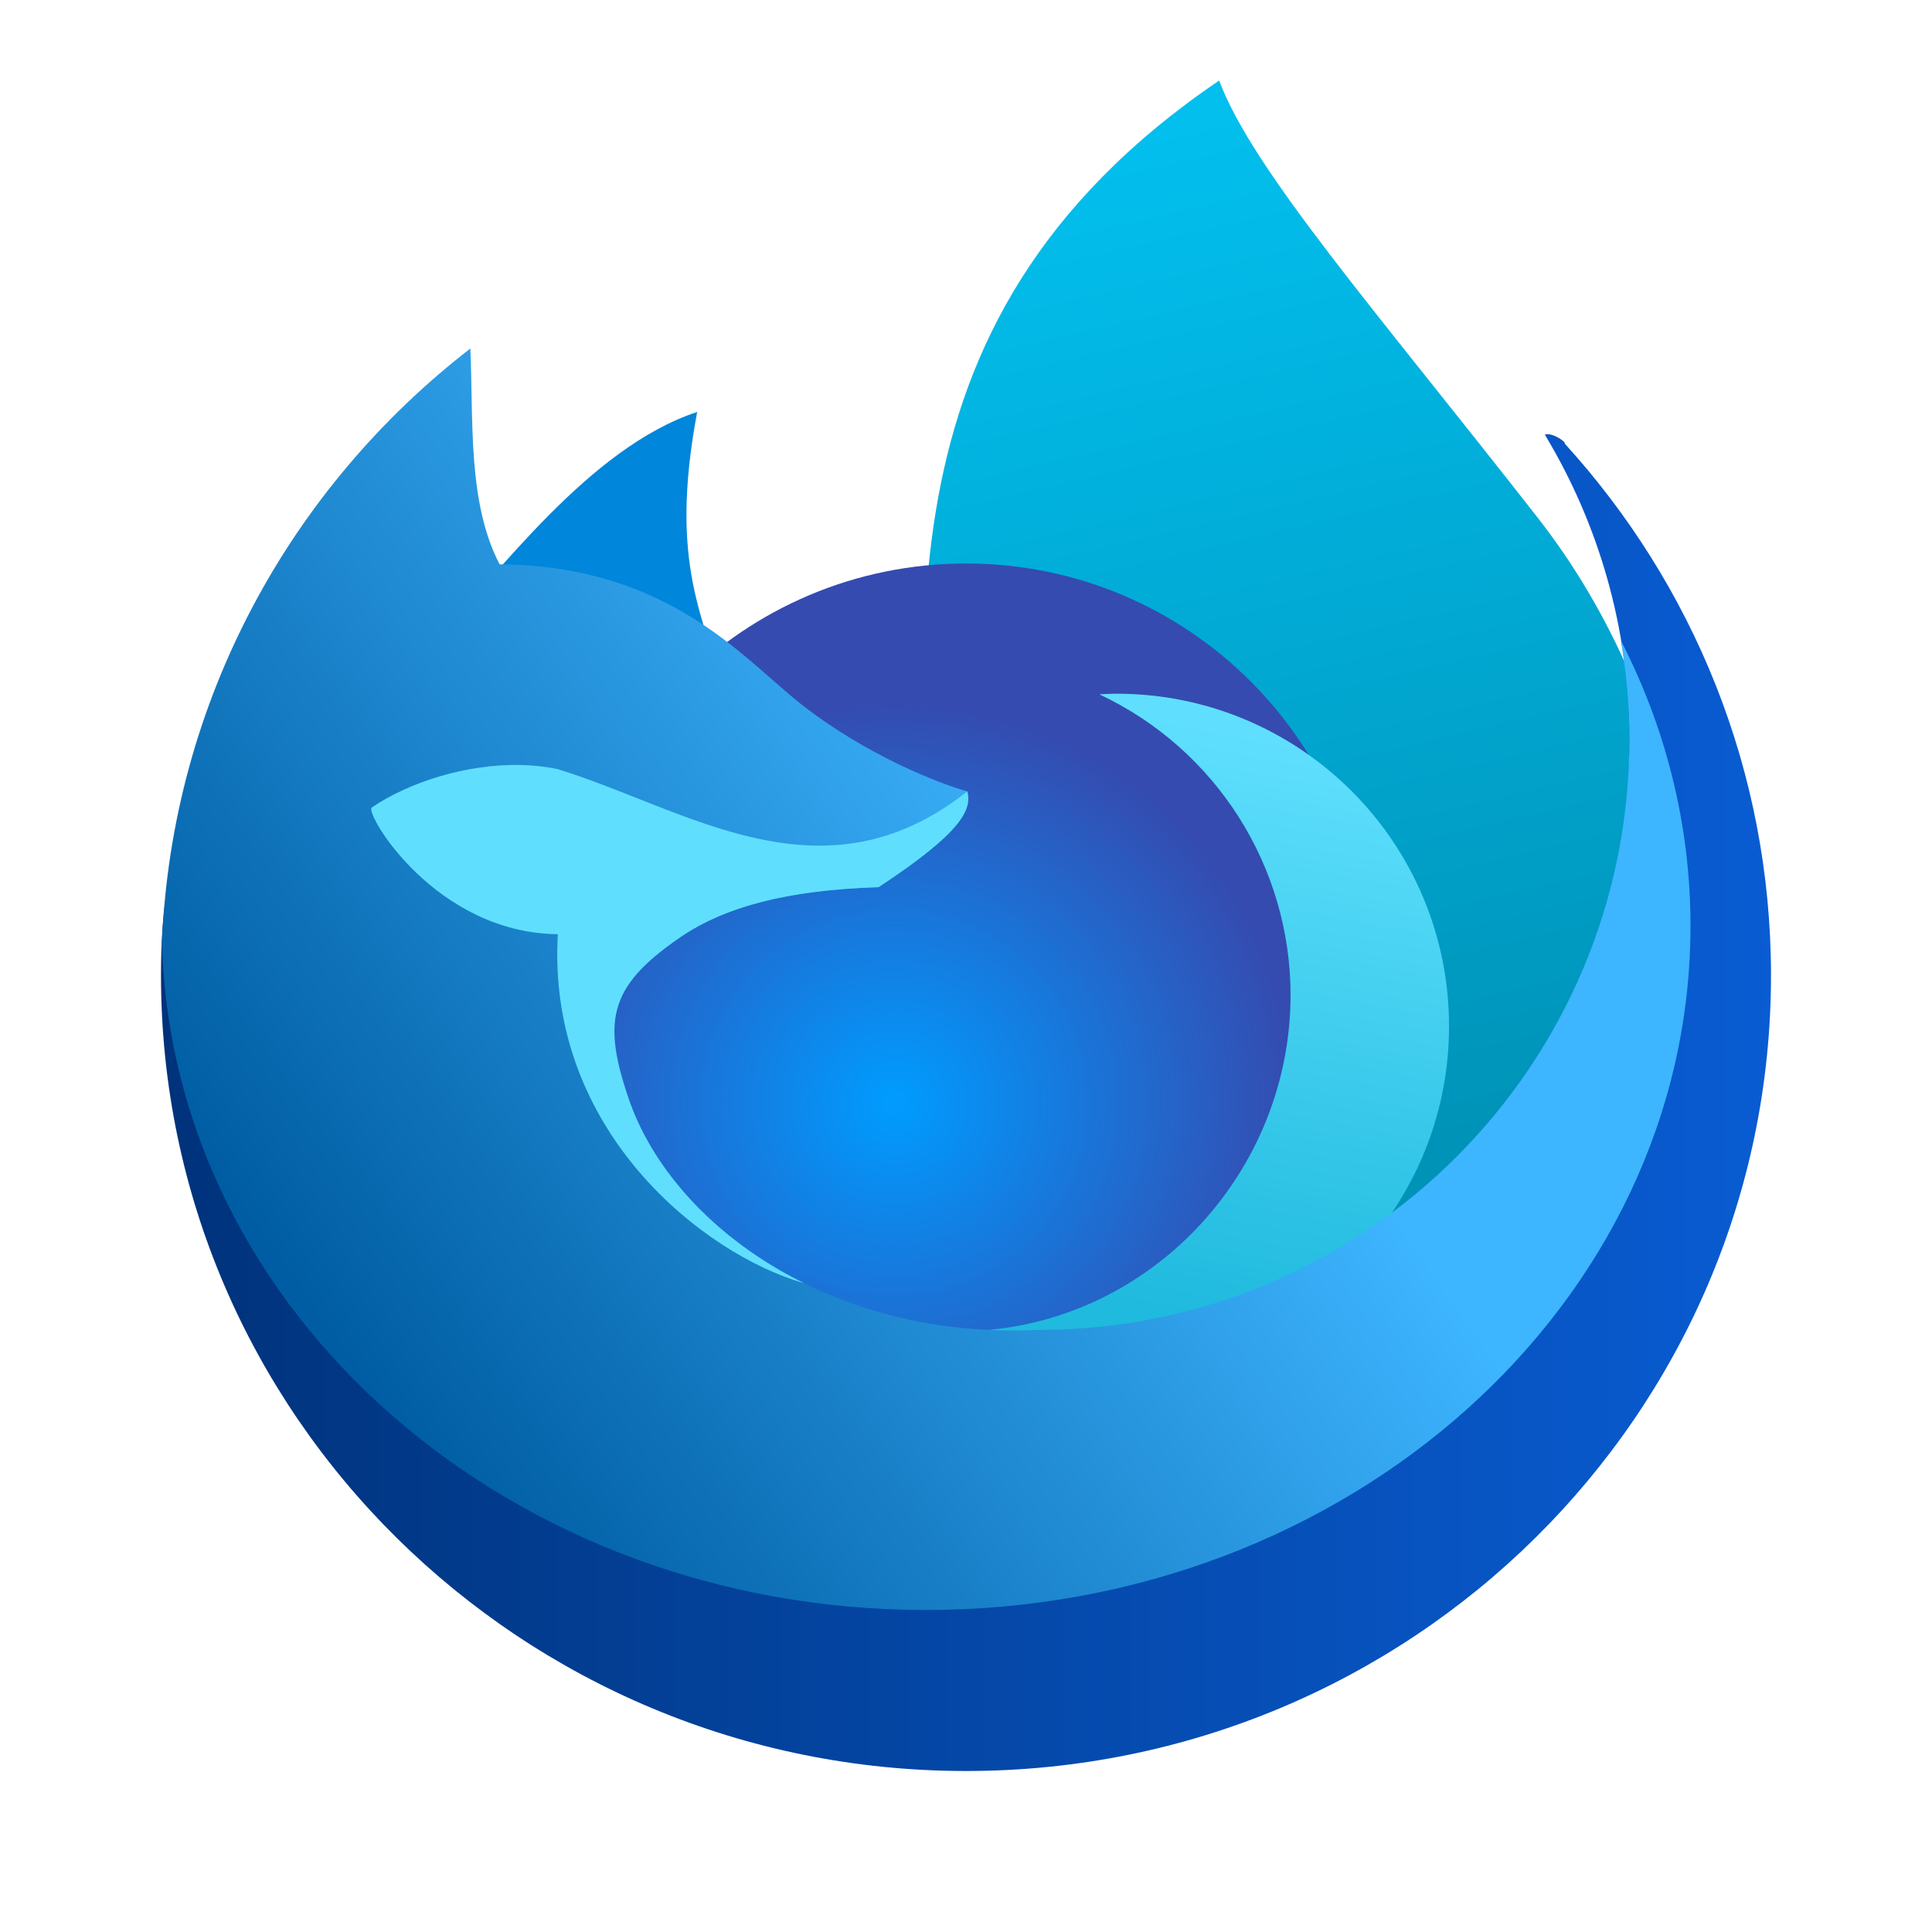
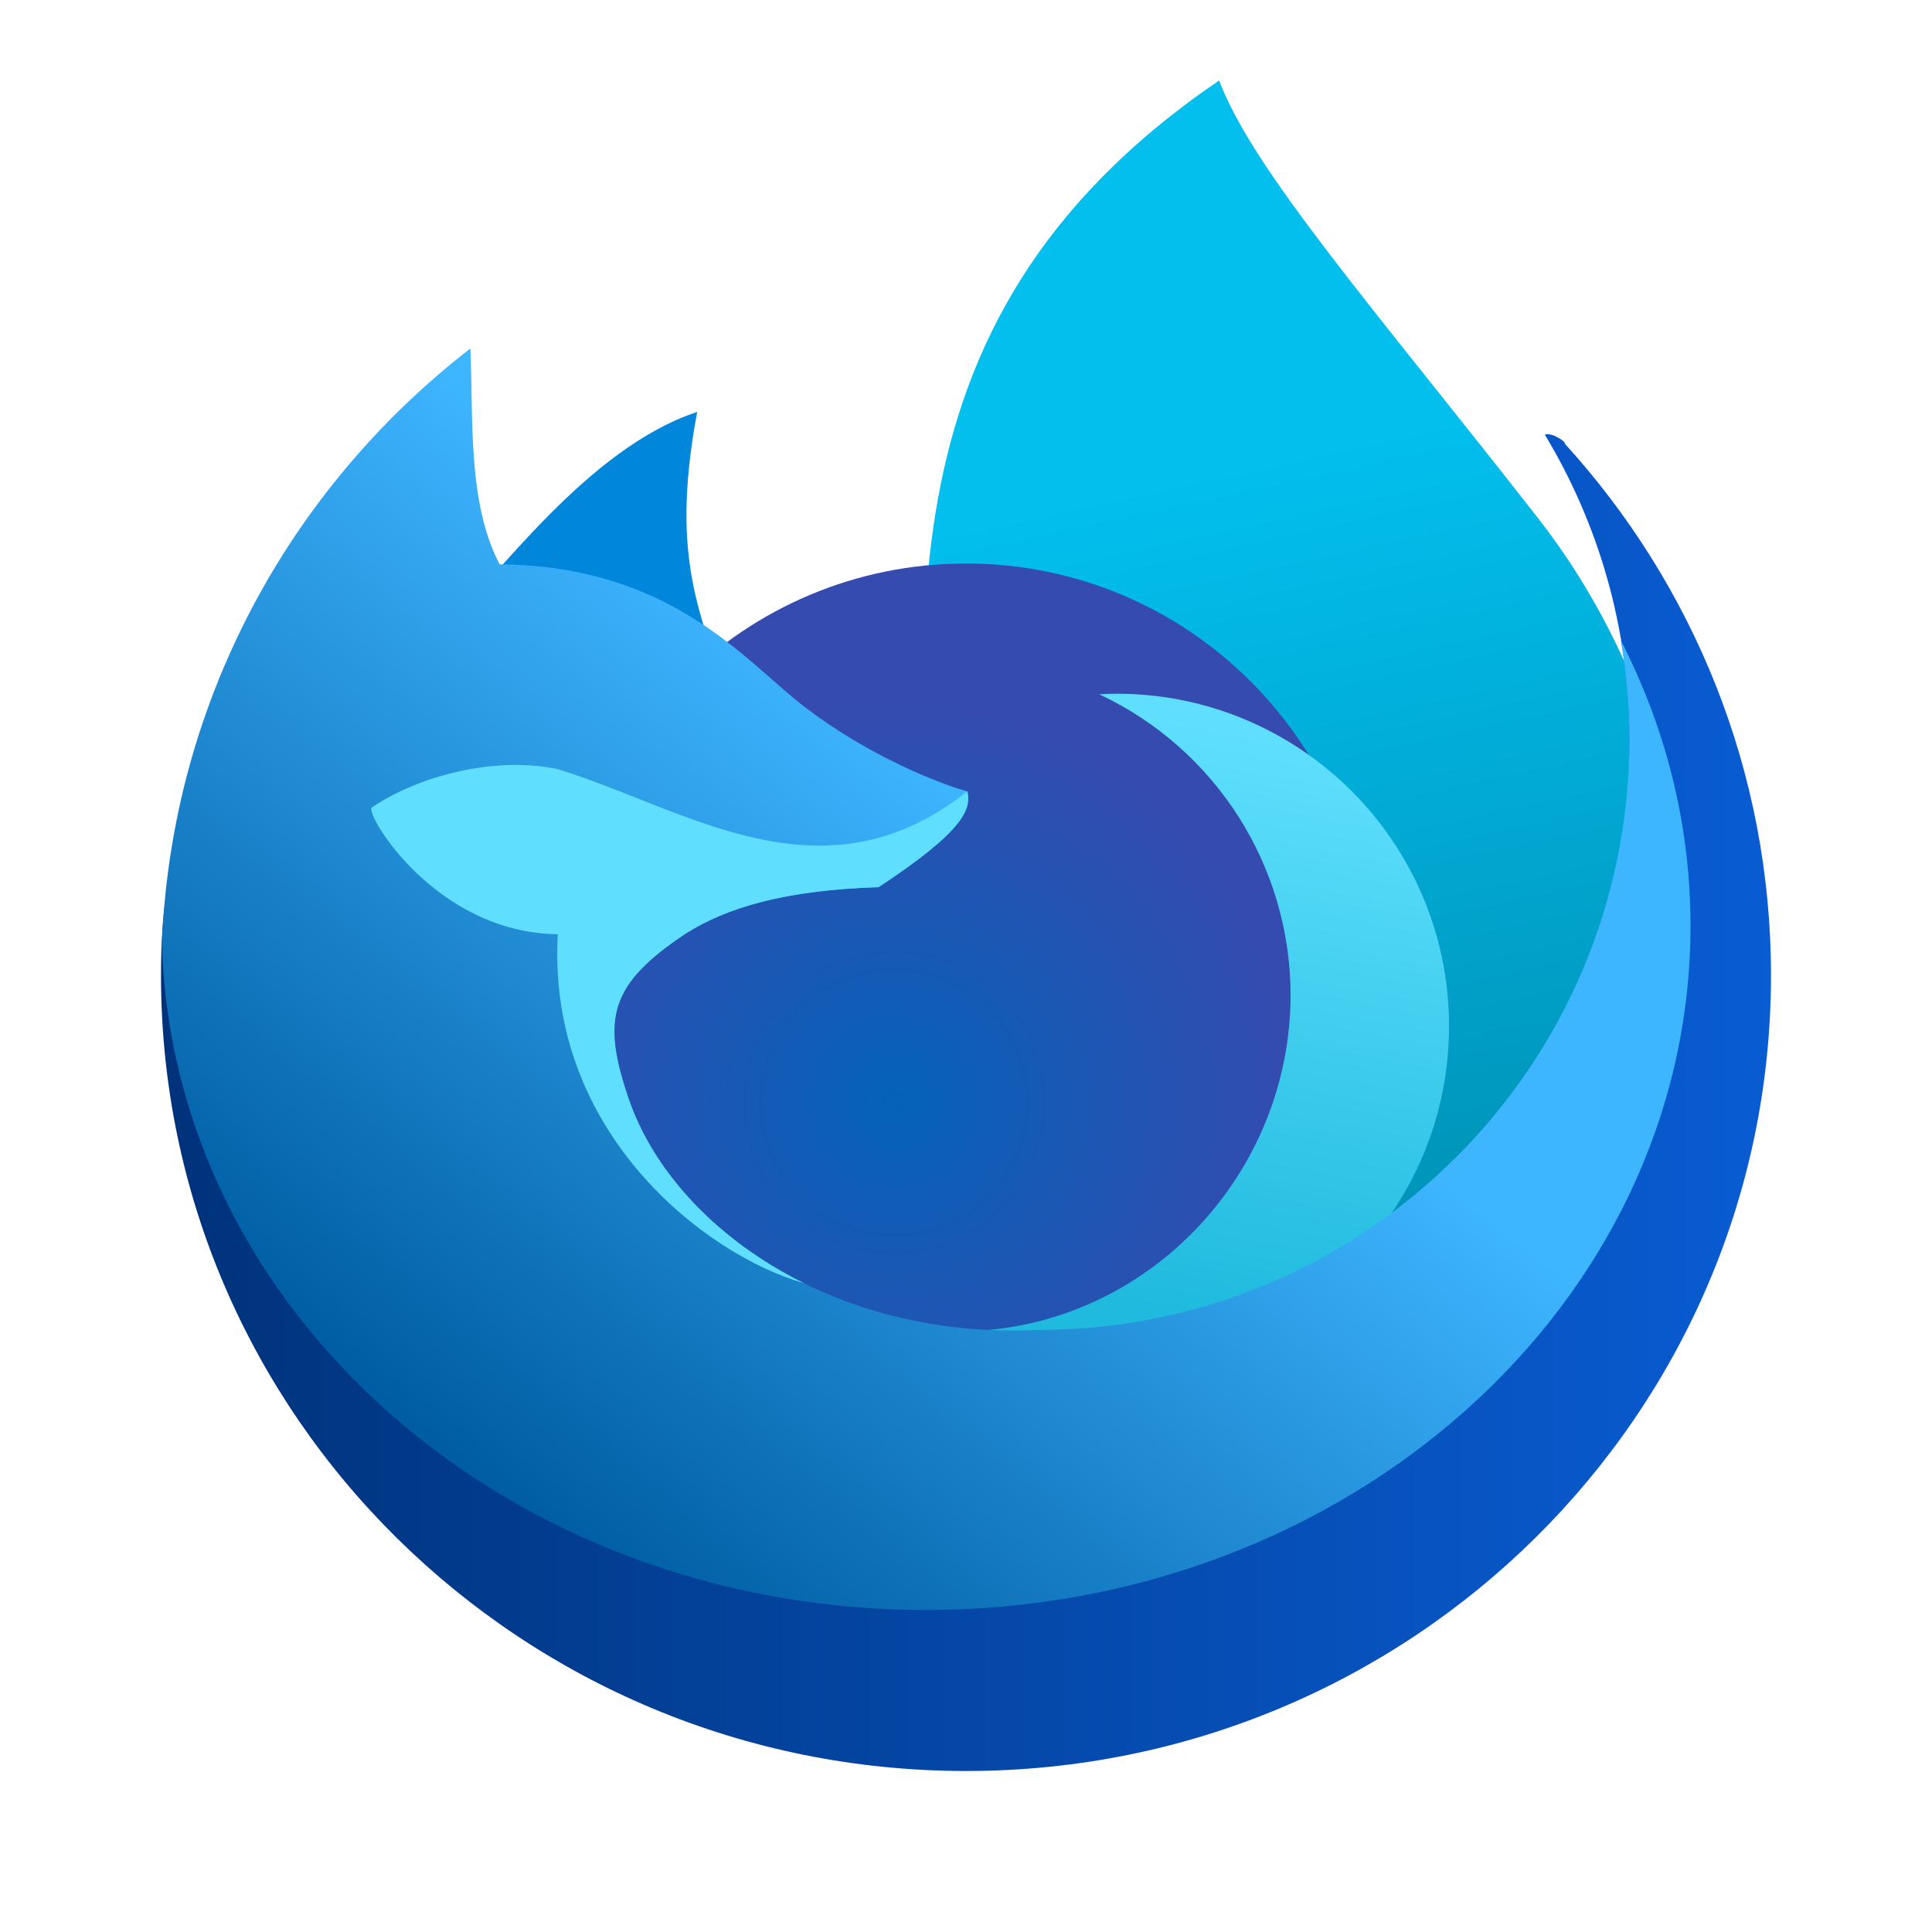
<svg xmlns="http://www.w3.org/2000/svg" style="clip-rule:evenodd;fill-rule:evenodd;stroke-linejoin:round;stroke-miterlimit:2" version="1.1" viewBox="0 0 48 48">
  <path d="m30.289 2c0.844 2.246 3.895 5.714 7.919 10.868 3.408 4.365 3.799 9.235 5.059 13.613l-9.47 8.151-10.697-10.981c-0.048-7.3-1.8-15.541 7.189-21.651z" style="fill-rule:nonzero;fill:url(#_Linear1)" />
  <path d="m10.956 15.714c1.39-1.379 3.658-4.589 6.365-5.479-0.727 3.877 0.216 5.109 0.685 7.09l-4.351-1.128-2.699-0.483z" style="fill-rule:nonzero;fill:#0086da" />
  <circle cx="24" cy="24" r="10" style="fill:url(#_Radial2)" />
  <path d="m27.739 17.235c-0.142 1e-3 -0.285 6e-3 -0.427 0.015 2.897 1.359 4.748 4.269 4.752 7.468-2e-3 4.396-3.446 8.121-7.836 8.348 1.098 0.519 2.296 0.69 3.511 0.693 4.563 0 8.262-3.699 8.262-8.262s-3.699-8.262-8.262-8.262z" style="fill-rule:nonzero;fill:url(#_Linear3)" />
  <path id="ellipse841" d="m11.384 16.907c-4.679 3.618-7.384 1.001-7.384 7.327 0 10.916 8.954 19.766 20 19.766s20-8.85 20-19.766c0-5.083-1.941-9.717-5.13-13.219 0.071-3e-3 -0.298-0.287-0.489-0.216 1.333 2.21 2.101 4.8 2.101 7.569 0 8.103-4.507 16.131-12.611 16.131-5.205 0.253-12.138-3.074-13.205-6.188-0.689-2.009-0.515-4.265 1.358-5.514 1.018-0.646 2.501-1.284 4.848-1.359 2.144-1.41 1.101-1.249 0.998-1.676-0.666-0.182-1.849-0.434-3.481-1.718-1.445-1.138-2.117-1.57-6.33-1.609-0.796-1.533-0.597 2.292-0.675 0.472z" style="fill-rule:nonzero;fill:url(#_Linear4)" />
  <path d="m11.686 8.658c-4.479 3.463-7.418 8.774-7.663 14.77 0.257 9.189 8.645 16.572 18.977 16.572 10.493 0 19-7.611 19-17 0-2.53-0.622-4.93-1.73-7.088 0.134 0.799 0.212 1.618 0.212 2.455 0 8.104-6.57 14.674-14.673 14.674-5.205 0.253-9.121-2.623-10.188-5.736-0.688-2.009-0.463-2.857 1.41-4.106 1.018-0.646 2.45-1.083 4.797-1.158 2.144-1.41 2.308-1.952 2.205-2.379-0.666-0.182-2.502-0.887-4.135-2.172-1.445-1.138-3.273-3.431-7.486-3.47-0.796-1.533-0.648-3.542-0.726-5.362z" style="fill-rule:nonzero;fill:url(#_Linear5)" />
  <path d="m12.936 19.006c-1.361-0.03-2.793 0.437-3.703 1.058-0.163 0.163 1.584 3.114 4.626 3.146-0.281 4.907 3.641 7.958 6.107 8.668l1e-3 -2e-3c-1e-3 0-1e-3 -1e-3 -2e-3 -1e-3 -0.199-0.098-0.392-0.202-0.58-0.31-0.017-0.011-0.035-0.021-0.052-0.031-0.105-0.061-0.208-0.124-0.31-0.189-0.02-0.012-0.04-0.025-0.059-0.037-0.102-0.066-0.202-0.133-0.3-0.201-0.015-0.01-0.031-0.021-0.046-0.032-0.056-0.039-0.112-0.079-0.167-0.119-0.107-0.08-0.212-0.161-0.315-0.243-0.025-0.02-0.049-0.04-0.073-0.059-0.073-0.06-0.144-0.12-0.215-0.181-0.034-0.03-0.068-0.06-0.101-0.09-0.049-0.044-0.097-0.088-0.145-0.132-0.045-0.043-0.091-0.086-0.135-0.13-0.037-0.036-0.074-0.072-0.11-0.108-0.052-0.053-0.103-0.107-0.154-0.16l-3e-3 -3e-3c-0.031-0.034-0.061-0.067-0.092-0.101-0.042-0.047-0.085-0.094-0.126-0.142-0.033-0.038-0.065-0.076-0.097-0.114-0.042-0.05-0.084-0.101-0.124-0.153-0.023-0.028-0.046-0.057-0.069-0.086-0.051-0.066-0.1-0.133-0.149-0.2-0.019-0.027-0.038-0.053-0.057-0.08-0.05-0.072-0.099-0.143-0.146-0.216-0.013-0.02-0.026-0.04-0.038-0.059-0.047-0.074-0.093-0.147-0.137-0.222-9e-3 -0.015-0.018-0.031-0.027-0.047-0.044-0.076-0.086-0.153-0.127-0.23-7e-3 -0.014-0.015-0.028-0.023-0.043-0.042-0.081-0.082-0.164-0.121-0.246-8e-3 -0.017-0.016-0.035-0.023-0.052-0.038-0.082-0.074-0.165-0.108-0.248-5e-3 -0.014-0.01-0.027-0.015-0.04-0.035-0.089-0.069-0.177-0.099-0.266-0.689-2.009-0.465-2.857 1.408-4.106 1.018-0.646 2.451-1.082 4.798-1.157 2.144-1.41 2.308-1.954 2.205-2.381-3.616 2.866-6.994 0.423-10.174-0.551-0.299-0.064-0.609-0.097-0.923-0.104z" style="fill-rule:nonzero;fill:#5fdffd" />
  <defs>
-     <linearGradient id="_Linear1" x2="1" gradientTransform="matrix(-5.88665,-25.3102,25.3102,-5.88665,36.0013,28.2878)" gradientUnits="userSpaceOnUse">
+     <linearGradient id="_Linear1" x2="1" gradientTransform="matrix(-4.04963,-18.8189,18.8189,-4.04963,36.7444,29.9553)" gradientUnits="userSpaceOnUse">
      <stop style="stop-color:#0093b8" offset="0" />
      <stop style="stop-color:#02bfee" offset="1" />
    </linearGradient>
    <radialGradient id="_Radial2" cx="0" cy="0" r="1" gradientTransform="matrix(10,0,0,10,22.2134,27.3939)" gradientUnits="userSpaceOnUse">
-       <stop style="stop-color:#009cff" offset="0" />
+       <stop style="stop-color:#0462b8" offset="0" />
      <stop style="stop-color:#354bb0" offset="1" />
    </radialGradient>
-     <linearGradient id="_Linear3" x2="1" gradientTransform="matrix(2.63844,-14.3335,20.1181,3.70325,29.1898,32.6495)" gradientUnits="userSpaceOnUse">
+     <linearGradient id="_Linear3" x2="1" gradientTransform="matrix(2.63844,-14.3335,14.3335,2.63844,375.925,96.475)" gradientUnits="userSpaceOnUse">
      <stop style="stop-color:#1fbade" offset="0" />
      <stop style="stop-color:#5fdffd" offset="1" />
    </linearGradient>
-     <linearGradient id="_Linear4" x2="1" gradientTransform="matrix(39.9999,0,0,33.2122,4.00008,27.3939)" gradientUnits="userSpaceOnUse">
+     <linearGradient id="_Linear4" x2="1" gradientTransform="matrix(39.9999,0,0,39.9999,4.00008,385.674)" gradientUnits="userSpaceOnUse">
      <stop style="stop-color:#00327a" offset="0" />
      <stop style="stop-color:#095cd3" offset="1" />
    </linearGradient>
-     <linearGradient id="_Linear5" x2="1" gradientTransform="matrix(19.1762,-13.2804,13.2804,19.1762,9.11166,34.4218)" gradientUnits="userSpaceOnUse">
+     <linearGradient id="_Linear5" x2="1" gradientTransform="matrix(13.0422,-16.1985,16.1985,13.0422,11.4938,36.3275)" gradientUnits="userSpaceOnUse">
      <stop style="stop-color:#005da3" offset="0" />
      <stop style="stop-color:#3eb5ff" offset="1" />
    </linearGradient>
  </defs>
</svg>
